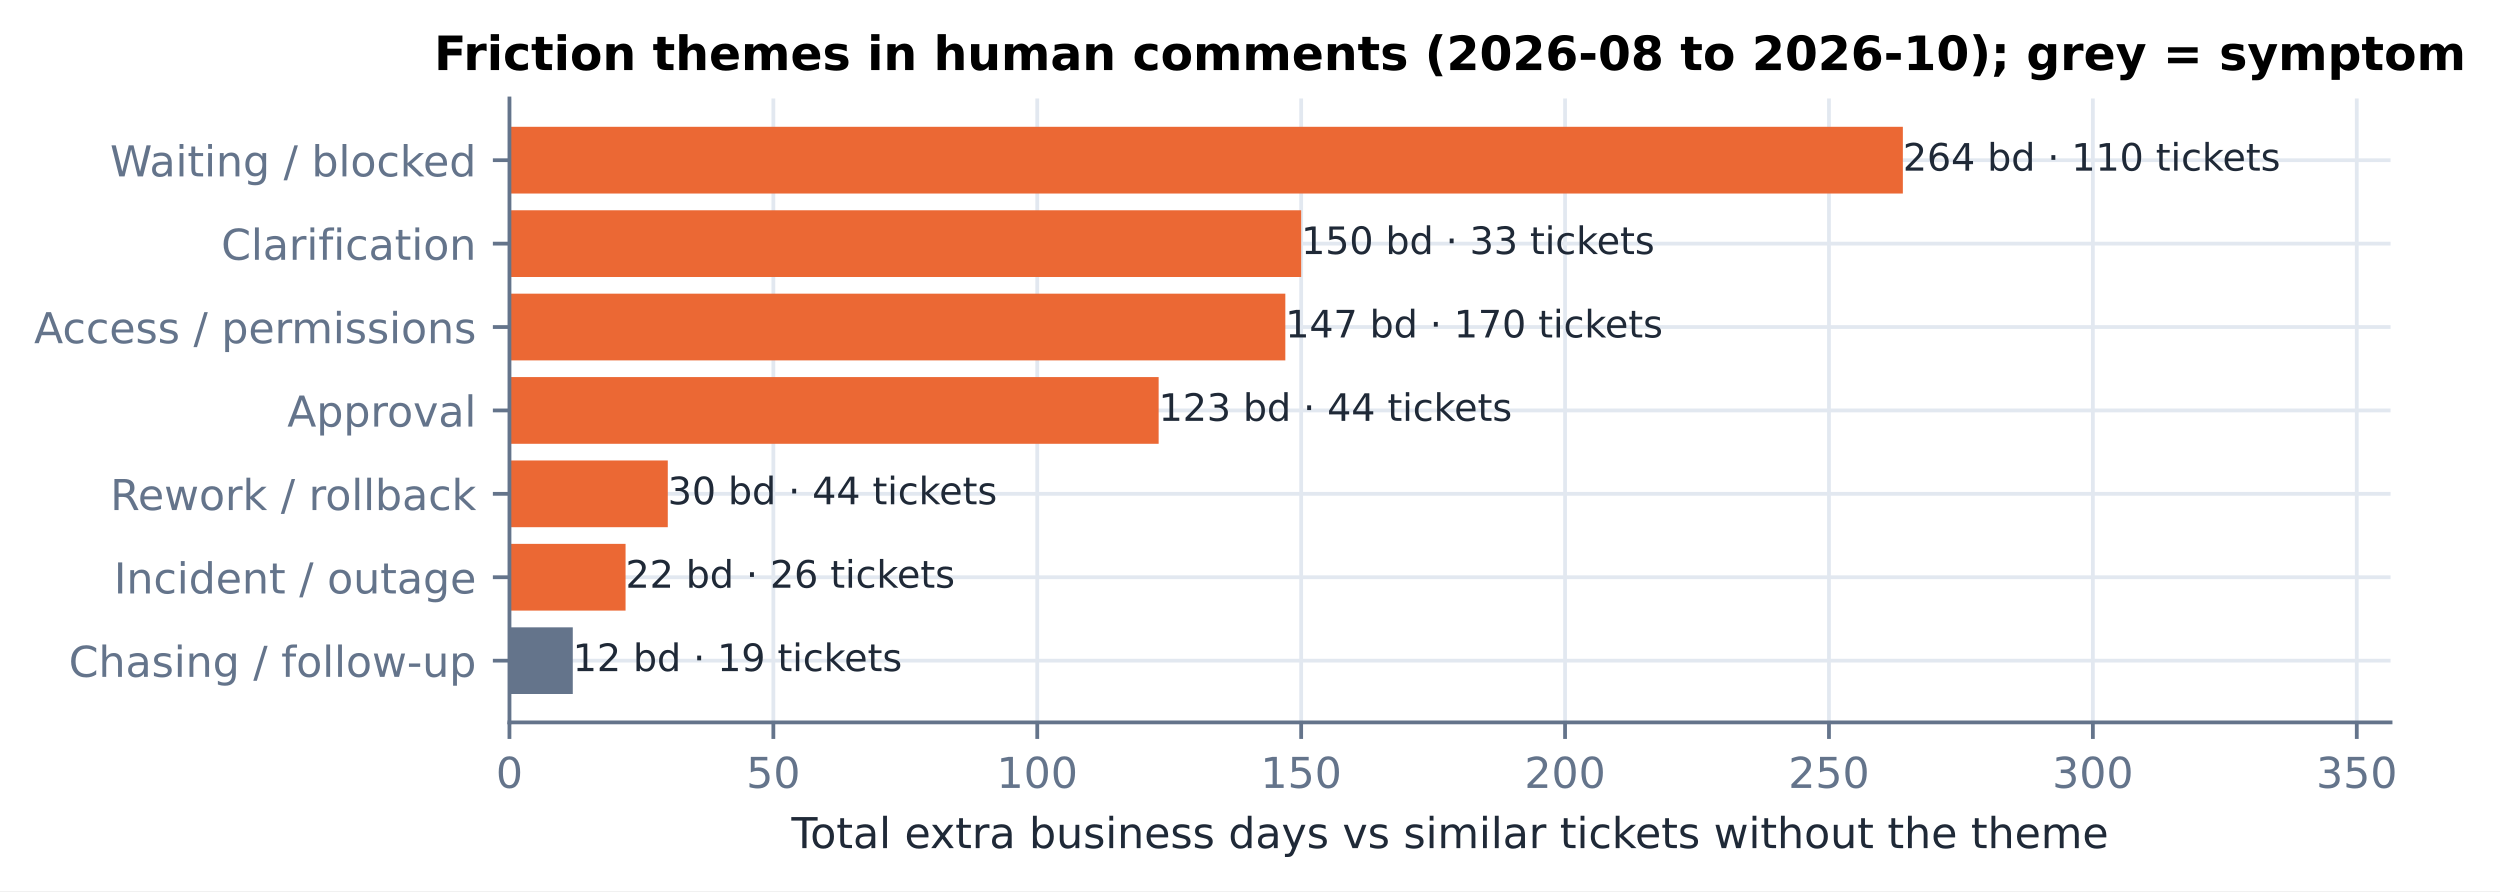
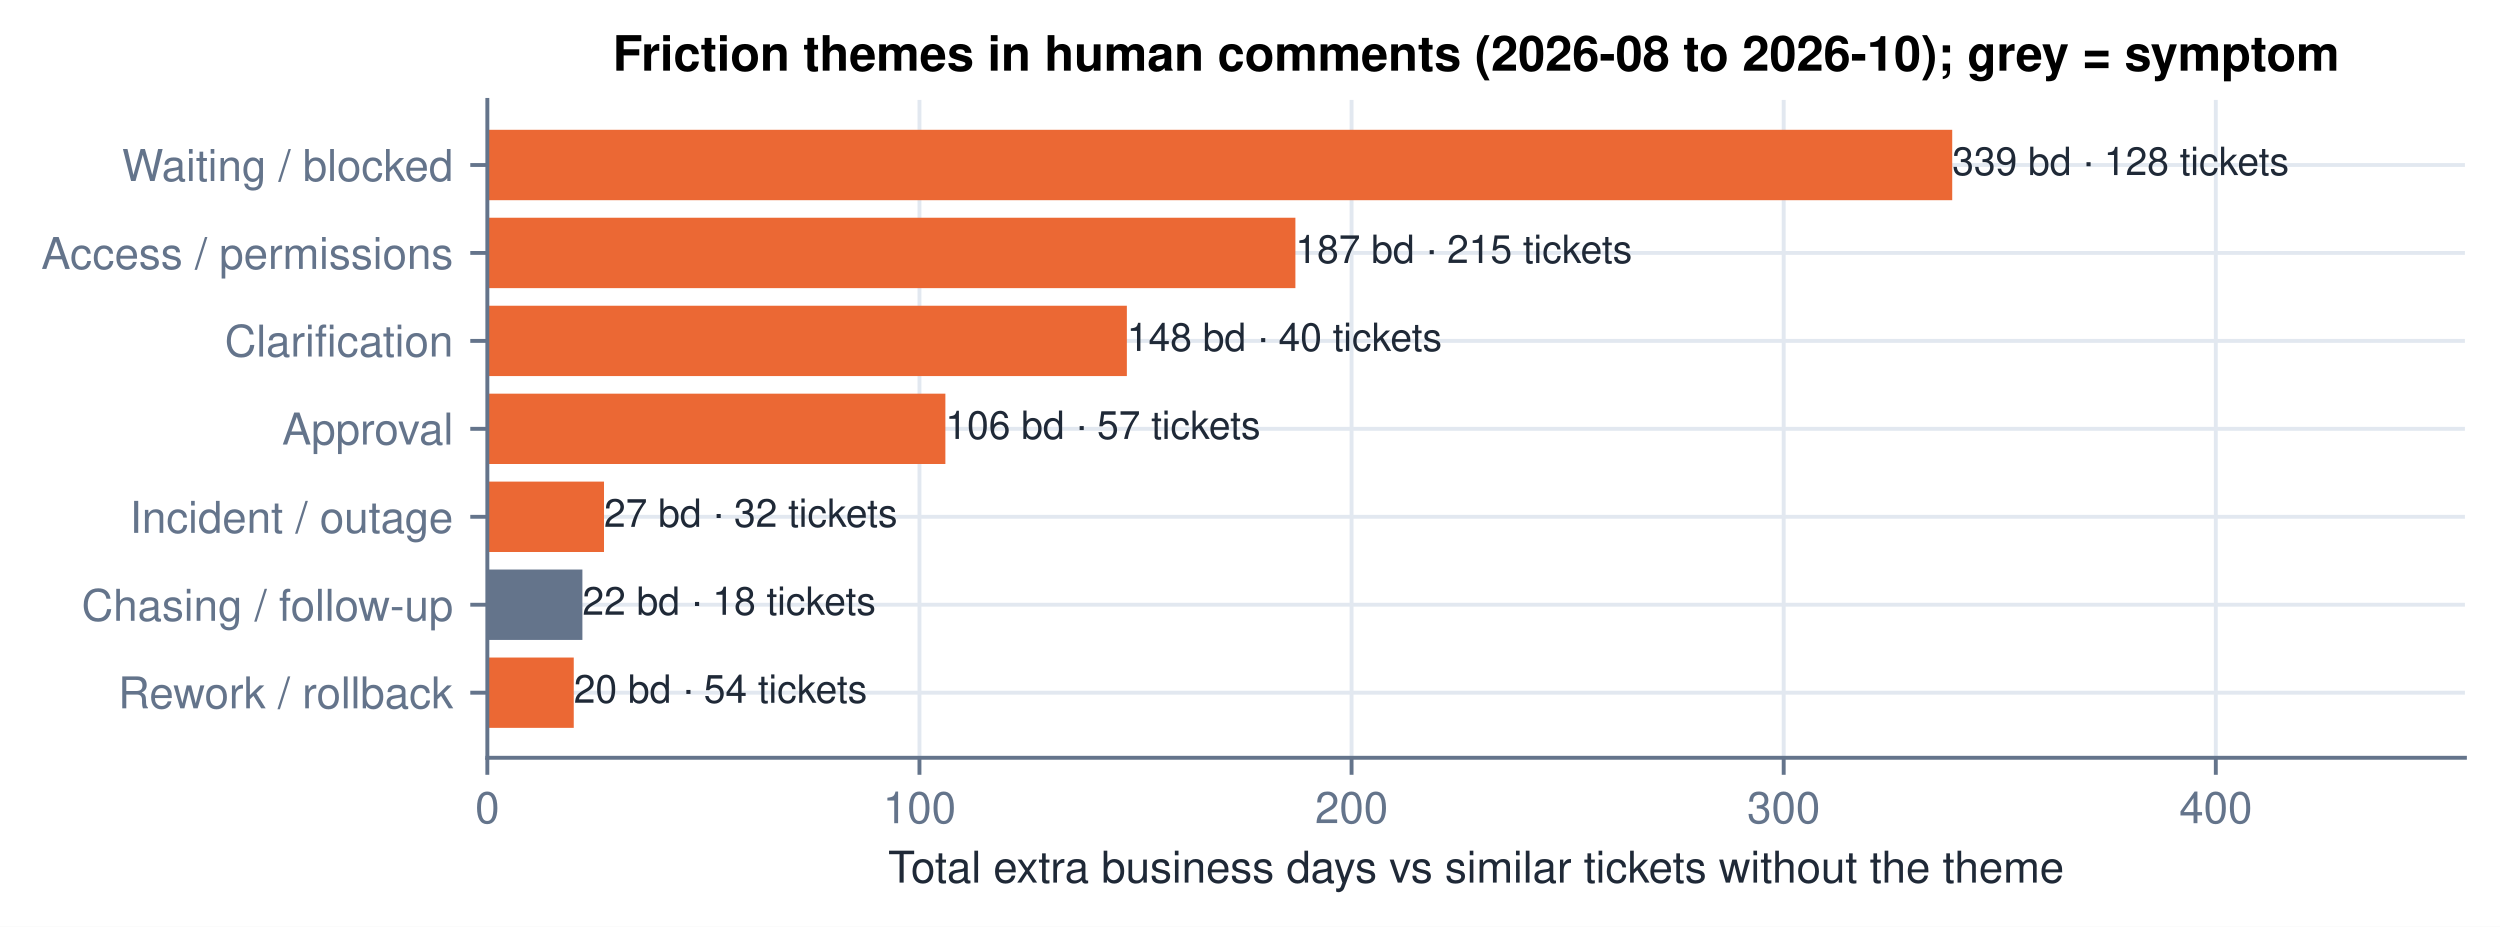
- <svg xmlns="http://www.w3.org/2000/svg" xmlns:xlink="http://www.w3.org/1999/xlink" width="528.027pt" height="188.197pt" viewBox="0 0 528.027 188.197" version="1.1">
+ <svg xmlns="http://www.w3.org/2000/svg" xmlns:xlink="http://www.w3.org/1999/xlink" width="513.211pt" height="190.25pt" viewBox="0 0 513.211 190.25" version="1.1">
  <defs>
    <style type="text/css">*{stroke-linejoin: round; stroke-linecap: butt}</style>
  </defs>
  <g id="figure_1">
    <g id="patch_1">
-       <path d="M 0 188.197  L 528.027 188.197  L 528.027 0  L 0 0  z " style="fill: #ffffff" />
+       <path d="M 0 190.25  L 513.211 190.25  L 513.211 0  L 0 0  z " style="fill: #ffffff" />
    </g>
    <g id="axes_1">
      <g id="patch_2">
-         <path d="M 107.6 152.577  L 504.911 152.577  L 504.911 20.798  L 107.6 20.798  z " style="fill: #ffffff" />
+         <path d="M 100.042 155.56  L 506.011 155.56  L 506.011 20.509  L 100.042 20.509  z " style="fill: #ffffff" />
      </g>
      <g id="matplotlib.axis_1">
        <g id="xtick_1">
          <g id="line2d_1">
-             <path d="M 107.6 152.577  L 107.6 20.798  " clip-path="url(#pd3d2a4154e)" style="fill: none; stroke: #e2e8f0; stroke-width: 0.8; stroke-linecap: square" />
+             <path d="M 100.042 155.56  L 100.042 20.509  " clip-path="url(#p47b4b7f2ce)" style="fill: none; stroke: #e2e8f0; stroke-width: 0.8; stroke-linecap: square" />
          </g>
          <g id="line2d_2">
            <defs>
-               <path id="mbc9bda68d0" d="M 0 0  L 0 3.5  " style="stroke: #64748b; stroke-width: 0.8" />
+               <path id="m3947ae5efb" d="M 0 0  L 0 3.5  " style="stroke: #64748b; stroke-width: 0.8" />
            </defs>
            <g>
-               <use xlink:href="#mbc9bda68d0" x="107.6" y="152.577" style="fill: #64748b; stroke: #64748b; stroke-width: 0.8" />
+               <use xlink:href="#m3947ae5efb" x="100.042" y="155.56" style="fill: #64748b; stroke: #64748b; stroke-width: 0.8" />
            </g>
          </g>
          <g id="text_1">
-             <text style="font-size: 9px; font-family: 'DejaVu Sans'; text-anchor: middle; fill: #64748b" x="107.6" y="166.415" transform="rotate(-0 107.6003 166.4152)">0</text>
+             <text style="font-size: 9px; font-family: 'Helvetica Neue', 'Helvetica', 'Arial', 'DejaVu Sans', sans-serif; text-anchor: middle; fill: #64748b" x="100.042" y="168.987" transform="rotate(-0 100.0417 168.9868)">0</text>
          </g>
        </g>
        <g id="xtick_2">
          <g id="line2d_3">
-             <path d="M 163.34 152.577  L 163.34 20.798  " clip-path="url(#pd3d2a4154e)" style="fill: none; stroke: #e2e8f0; stroke-width: 0.8; stroke-linecap: square" />
+             <path d="M 188.749 155.56  L 188.749 20.509  " clip-path="url(#p47b4b7f2ce)" style="fill: none; stroke: #e2e8f0; stroke-width: 0.8; stroke-linecap: square" />
          </g>
          <g id="line2d_4">
            <g>
-               <use xlink:href="#mbc9bda68d0" x="163.34" y="152.577" style="fill: #64748b; stroke: #64748b; stroke-width: 0.8" />
+               <use xlink:href="#m3947ae5efb" x="188.749" y="155.56" style="fill: #64748b; stroke: #64748b; stroke-width: 0.8" />
            </g>
          </g>
          <g id="text_2">
-             <text style="font-size: 9px; font-family: 'DejaVu Sans'; text-anchor: middle; fill: #64748b" x="163.34" y="166.415" transform="rotate(-0 163.3398 166.4152)">50</text>
+             <text style="font-size: 9px; font-family: 'Helvetica Neue', 'Helvetica', 'Arial', 'DejaVu Sans', sans-serif; text-anchor: middle; fill: #64748b" x="188.749" y="168.987" transform="rotate(-0 188.749 168.9868)">100</text>
          </g>
        </g>
        <g id="xtick_3">
          <g id="line2d_5">
-             <path d="M 219.079 152.577  L 219.079 20.798  " clip-path="url(#pd3d2a4154e)" style="fill: none; stroke: #e2e8f0; stroke-width: 0.8; stroke-linecap: square" />
+             <path d="M 277.456 155.56  L 277.456 20.509  " clip-path="url(#p47b4b7f2ce)" style="fill: none; stroke: #e2e8f0; stroke-width: 0.8; stroke-linecap: square" />
          </g>
          <g id="line2d_6">
            <g>
-               <use xlink:href="#mbc9bda68d0" x="219.079" y="152.577" style="fill: #64748b; stroke: #64748b; stroke-width: 0.8" />
+               <use xlink:href="#m3947ae5efb" x="277.456" y="155.56" style="fill: #64748b; stroke: #64748b; stroke-width: 0.8" />
            </g>
          </g>
          <g id="text_3">
-             <text style="font-size: 9px; font-family: 'DejaVu Sans'; text-anchor: middle; fill: #64748b" x="219.079" y="166.415" transform="rotate(-0 219.0792 166.4152)">100</text>
+             <text style="font-size: 9px; font-family: 'Helvetica Neue', 'Helvetica', 'Arial', 'DejaVu Sans', sans-serif; text-anchor: middle; fill: #64748b" x="277.456" y="168.987" transform="rotate(-0 277.4564 168.9868)">200</text>
          </g>
        </g>
        <g id="xtick_4">
          <g id="line2d_7">
-             <path d="M 274.819 152.577  L 274.819 20.798  " clip-path="url(#pd3d2a4154e)" style="fill: none; stroke: #e2e8f0; stroke-width: 0.8; stroke-linecap: square" />
+             <path d="M 366.164 155.56  L 366.164 20.509  " clip-path="url(#p47b4b7f2ce)" style="fill: none; stroke: #e2e8f0; stroke-width: 0.8; stroke-linecap: square" />
          </g>
          <g id="line2d_8">
            <g>
-               <use xlink:href="#mbc9bda68d0" x="274.819" y="152.577" style="fill: #64748b; stroke: #64748b; stroke-width: 0.8" />
+               <use xlink:href="#m3947ae5efb" x="366.164" y="155.56" style="fill: #64748b; stroke: #64748b; stroke-width: 0.8" />
            </g>
          </g>
          <g id="text_4">
-             <text style="font-size: 9px; font-family: 'DejaVu Sans'; text-anchor: middle; fill: #64748b" x="274.819" y="166.415" transform="rotate(-0 274.8187 166.4152)">150</text>
+             <text style="font-size: 9px; font-family: 'Helvetica Neue', 'Helvetica', 'Arial', 'DejaVu Sans', sans-serif; text-anchor: middle; fill: #64748b" x="366.164" y="168.987" transform="rotate(-0 366.1637 168.9868)">300</text>
          </g>
        </g>
        <g id="xtick_5">
          <g id="line2d_9">
-             <path d="M 330.558 152.577  L 330.558 20.798  " clip-path="url(#pd3d2a4154e)" style="fill: none; stroke: #e2e8f0; stroke-width: 0.8; stroke-linecap: square" />
+             <path d="M 454.871 155.56  L 454.871 20.509  " clip-path="url(#p47b4b7f2ce)" style="fill: none; stroke: #e2e8f0; stroke-width: 0.8; stroke-linecap: square" />
          </g>
          <g id="line2d_10">
            <g>
-               <use xlink:href="#mbc9bda68d0" x="330.558" y="152.577" style="fill: #64748b; stroke: #64748b; stroke-width: 0.8" />
+               <use xlink:href="#m3947ae5efb" x="454.871" y="155.56" style="fill: #64748b; stroke: #64748b; stroke-width: 0.8" />
            </g>
          </g>
          <g id="text_5">
-             <text style="font-size: 9px; font-family: 'DejaVu Sans'; text-anchor: middle; fill: #64748b" x="330.558" y="166.415" transform="rotate(-0 330.5582 166.4152)">200</text>
-           </g>
-         </g>
-         <g id="xtick_6">
-           <g id="line2d_11">
-             <path d="M 386.298 152.577  L 386.298 20.798  " clip-path="url(#pd3d2a4154e)" style="fill: none; stroke: #e2e8f0; stroke-width: 0.8; stroke-linecap: square" />
-           </g>
-           <g id="line2d_12">
-             <g>
-               <use xlink:href="#mbc9bda68d0" x="386.298" y="152.577" style="fill: #64748b; stroke: #64748b; stroke-width: 0.8" />
-             </g>
-           </g>
-           <g id="text_6">
-             <text style="font-size: 9px; font-family: 'DejaVu Sans'; text-anchor: middle; fill: #64748b" x="386.298" y="166.415" transform="rotate(-0 386.2976 166.4152)">250</text>
-           </g>
-         </g>
-         <g id="xtick_7">
-           <g id="line2d_13">
-             <path d="M 442.037 152.577  L 442.037 20.798  " clip-path="url(#pd3d2a4154e)" style="fill: none; stroke: #e2e8f0; stroke-width: 0.8; stroke-linecap: square" />
-           </g>
-           <g id="line2d_14">
-             <g>
-               <use xlink:href="#mbc9bda68d0" x="442.037" y="152.577" style="fill: #64748b; stroke: #64748b; stroke-width: 0.8" />
-             </g>
-           </g>
-           <g id="text_7">
-             <text style="font-size: 9px; font-family: 'DejaVu Sans'; text-anchor: middle; fill: #64748b" x="442.037" y="166.415" transform="rotate(-0 442.0371 166.4152)">300</text>
-           </g>
-         </g>
-         <g id="xtick_8">
-           <g id="line2d_15">
-             <path d="M 497.777 152.577  L 497.777 20.798  " clip-path="url(#pd3d2a4154e)" style="fill: none; stroke: #e2e8f0; stroke-width: 0.8; stroke-linecap: square" />
-           </g>
-           <g id="line2d_16">
-             <g>
-               <use xlink:href="#mbc9bda68d0" x="497.777" y="152.577" style="fill: #64748b; stroke: #64748b; stroke-width: 0.8" />
-             </g>
-           </g>
-           <g id="text_8">
-             <text style="font-size: 9px; font-family: 'DejaVu Sans'; text-anchor: middle; fill: #64748b" x="497.777" y="166.415" transform="rotate(-0 497.7766 166.4152)">350</text>
-           </g>
-         </g>
-         <g id="text_9">
-           <text style="font-size: 9px; font-family: 'DejaVu Sans'; text-anchor: middle; fill: #1f2937" x="306.256" y="179.126" transform="rotate(-0 306.2558 179.1255)">Total extra business days vs similar tickets without the theme</text>
+             <text style="font-size: 9px; font-family: 'Helvetica Neue', 'Helvetica', 'Arial', 'DejaVu Sans', sans-serif; text-anchor: middle; fill: #64748b" x="454.871" y="168.987" transform="rotate(-0 454.871 168.9868)">400</text>
+           </g>
+         </g>
+         <g id="text_6">
+           <text style="font-size: 9px; font-family: 'Helvetica Neue', 'Helvetica', 'Arial', 'DejaVu Sans', sans-serif; text-anchor: middle; fill: #1f2937" x="303.026" y="181.187" transform="rotate(-0 303.0263 181.1867)">Total extra business days vs similar tickets without the theme</text>
        </g>
      </g>
      <g id="matplotlib.axis_2">
        <g id="ytick_1">
+           <g id="line2d_11">
+             <path d="M 100.042 142.2  L 506.011 142.2  " clip-path="url(#p47b4b7f2ce)" style="fill: none; stroke: #e2e8f0; stroke-width: 0.8; stroke-linecap: square" />
+           </g>
+           <g id="line2d_12">
+             <defs>
+               <path id="mda4e77e0d4" d="M 0 0  L -3.5 0  " style="stroke: #64748b; stroke-width: 0.8" />
+             </defs>
+             <g>
+               <use xlink:href="#mda4e77e0d4" x="100.042" y="142.2" style="fill: #64748b; stroke: #64748b; stroke-width: 0.8" />
+             </g>
+           </g>
+           <g id="text_7">
+             <text style="font-size: 9px; font-family: 'Helvetica Neue', 'Helvetica', 'Arial', 'DejaVu Sans', sans-serif; text-anchor: end; fill: #64748b" x="93.042" y="145.413" transform="rotate(-0 93.04172 145.4129)">Rework / rollback</text>
+           </g>
+         </g>
+         <g id="ytick_2">
+           <g id="line2d_13">
+             <path d="M 100.042 124.145  L 506.011 124.145  " clip-path="url(#p47b4b7f2ce)" style="fill: none; stroke: #e2e8f0; stroke-width: 0.8; stroke-linecap: square" />
+           </g>
+           <g id="line2d_14">
+             <g>
+               <use xlink:href="#mda4e77e0d4" x="100.042" y="124.145" style="fill: #64748b; stroke: #64748b; stroke-width: 0.8" />
+             </g>
+           </g>
+           <g id="text_8">
+             <text style="font-size: 9px; font-family: 'Helvetica Neue', 'Helvetica', 'Arial', 'DejaVu Sans', sans-serif; text-anchor: end; fill: #64748b" x="93.042" y="127.434" transform="rotate(-0 93.04172 127.4339)">Chasing / follow-up</text>
+           </g>
+         </g>
+         <g id="ytick_3">
+           <g id="line2d_15">
+             <path d="M 100.042 106.09  L 506.011 106.09  " clip-path="url(#p47b4b7f2ce)" style="fill: none; stroke: #e2e8f0; stroke-width: 0.8; stroke-linecap: square" />
+           </g>
+           <g id="line2d_16">
+             <g>
+               <use xlink:href="#mda4e77e0d4" x="100.042" y="106.09" style="fill: #64748b; stroke: #64748b; stroke-width: 0.8" />
+             </g>
+           </g>
+           <g id="text_9">
+             <text style="font-size: 9px; font-family: 'Helvetica Neue', 'Helvetica', 'Arial', 'DejaVu Sans', sans-serif; text-anchor: end; fill: #64748b" x="93.042" y="109.379" transform="rotate(-0 93.04172 109.379)">Incident / outage</text>
+           </g>
+         </g>
+         <g id="ytick_4">
          <g id="line2d_17">
-             <path d="M 107.6 139.54  L 504.911 139.54  " clip-path="url(#pd3d2a4154e)" style="fill: none; stroke: #e2e8f0; stroke-width: 0.8; stroke-linecap: square" />
+             <path d="M 100.042 88.035  L 506.011 88.035  " clip-path="url(#p47b4b7f2ce)" style="fill: none; stroke: #e2e8f0; stroke-width: 0.8; stroke-linecap: square" />
          </g>
          <g id="line2d_18">
-             <defs>
-               <path id="me644b04605" d="M 0 0  L -3.5 0  " style="stroke: #64748b; stroke-width: 0.8" />
-             </defs>
-             <g>
-               <use xlink:href="#me644b04605" x="107.6" y="139.54" style="fill: #64748b; stroke: #64748b; stroke-width: 0.8" />
+             <g>
+               <use xlink:href="#mda4e77e0d4" x="100.042" y="88.035" style="fill: #64748b; stroke: #64748b; stroke-width: 0.8" />
            </g>
          </g>
          <g id="text_10">
-             <text style="font-size: 9px; font-family: 'DejaVu Sans'; text-anchor: end; fill: #64748b" x="100.6" y="142.959" transform="rotate(-0 100.6003 142.959)">Chasing / follow-up</text>
-           </g>
-         </g>
-         <g id="ytick_2">
+             <text style="font-size: 9px; font-family: 'Helvetica Neue', 'Helvetica', 'Arial', 'DejaVu Sans', sans-serif; text-anchor: end; fill: #64748b" x="93.042" y="91.248" transform="rotate(-0 93.04172 91.24811)">Approval</text>
+           </g>
+         </g>
+         <g id="ytick_5">
          <g id="line2d_19">
-             <path d="M 107.6 121.922  L 504.911 121.922  " clip-path="url(#pd3d2a4154e)" style="fill: none; stroke: #e2e8f0; stroke-width: 0.8; stroke-linecap: square" />
+             <path d="M 100.042 69.98  L 506.011 69.98  " clip-path="url(#p47b4b7f2ce)" style="fill: none; stroke: #e2e8f0; stroke-width: 0.8; stroke-linecap: square" />
          </g>
          <g id="line2d_20">
            <g>
-               <use xlink:href="#me644b04605" x="107.6" y="121.922" style="fill: #64748b; stroke: #64748b; stroke-width: 0.8" />
+               <use xlink:href="#mda4e77e0d4" x="100.042" y="69.98" style="fill: #64748b; stroke: #64748b; stroke-width: 0.8" />
            </g>
          </g>
          <g id="text_11">
-             <text style="font-size: 9px; font-family: 'DejaVu Sans'; text-anchor: end; fill: #64748b" x="100.6" y="125.342" transform="rotate(-0 100.6003 125.3416)">Incident / outage</text>
-           </g>
-         </g>
-         <g id="ytick_3">
+             <text style="font-size: 9px; font-family: 'Helvetica Neue', 'Helvetica', 'Arial', 'DejaVu Sans', sans-serif; text-anchor: end; fill: #64748b" x="93.042" y="73.193" transform="rotate(-0 93.04172 73.19318)">Clarification</text>
+           </g>
+         </g>
+         <g id="ytick_6">
          <g id="line2d_21">
-             <path d="M 107.6 104.305  L 504.911 104.305  " clip-path="url(#pd3d2a4154e)" style="fill: none; stroke: #e2e8f0; stroke-width: 0.8; stroke-linecap: square" />
+             <path d="M 100.042 51.925  L 506.011 51.925  " clip-path="url(#p47b4b7f2ce)" style="fill: none; stroke: #e2e8f0; stroke-width: 0.8; stroke-linecap: square" />
          </g>
          <g id="line2d_22">
            <g>
-               <use xlink:href="#me644b04605" x="107.6" y="104.305" style="fill: #64748b; stroke: #64748b; stroke-width: 0.8" />
+               <use xlink:href="#mda4e77e0d4" x="100.042" y="51.925" style="fill: #64748b; stroke: #64748b; stroke-width: 0.8" />
            </g>
          </g>
          <g id="text_12">
-             <text style="font-size: 9px; font-family: 'DejaVu Sans'; text-anchor: end; fill: #64748b" x="100.6" y="107.724" transform="rotate(-0 100.6003 107.7242)">Rework / rollback</text>
-           </g>
-         </g>
-         <g id="ytick_4">
+             <text style="font-size: 9px; font-family: 'Helvetica Neue', 'Helvetica', 'Arial', 'DejaVu Sans', sans-serif; text-anchor: end; fill: #64748b" x="93.042" y="55.214" transform="rotate(-0 93.04172 55.21418)">Access / permissions</text>
+           </g>
+         </g>
+         <g id="ytick_7">
          <g id="line2d_23">
-             <path d="M 107.6 86.688  L 504.911 86.688  " clip-path="url(#pd3d2a4154e)" style="fill: none; stroke: #e2e8f0; stroke-width: 0.8; stroke-linecap: square" />
+             <path d="M 100.042 33.87  L 506.011 33.87  " clip-path="url(#p47b4b7f2ce)" style="fill: none; stroke: #e2e8f0; stroke-width: 0.8; stroke-linecap: square" />
          </g>
          <g id="line2d_24">
            <g>
-               <use xlink:href="#me644b04605" x="107.6" y="86.688" style="fill: #64748b; stroke: #64748b; stroke-width: 0.8" />
+               <use xlink:href="#mda4e77e0d4" x="100.042" y="33.87" style="fill: #64748b; stroke: #64748b; stroke-width: 0.8" />
            </g>
          </g>
          <g id="text_13">
-             <text style="font-size: 9px; font-family: 'DejaVu Sans'; text-anchor: end; fill: #64748b" x="100.6" y="90.107" transform="rotate(-0 100.6003 90.10683)">Approval</text>
-           </g>
-         </g>
-         <g id="ytick_5">
-           <g id="line2d_25">
-             <path d="M 107.6 69.07  L 504.911 69.07  " clip-path="url(#pd3d2a4154e)" style="fill: none; stroke: #e2e8f0; stroke-width: 0.8; stroke-linecap: square" />
-           </g>
-           <g id="line2d_26">
-             <g>
-               <use xlink:href="#me644b04605" x="107.6" y="69.07" style="fill: #64748b; stroke: #64748b; stroke-width: 0.8" />
-             </g>
-           </g>
-           <g id="text_14">
-             <text style="font-size: 9px; font-family: 'DejaVu Sans'; text-anchor: end; fill: #64748b" x="100.6" y="72.489" transform="rotate(-0 100.6003 72.48942)">Access / permissions</text>
-           </g>
-         </g>
-         <g id="ytick_6">
-           <g id="line2d_27">
-             <path d="M 107.6 51.453  L 504.911 51.453  " clip-path="url(#pd3d2a4154e)" style="fill: none; stroke: #e2e8f0; stroke-width: 0.8; stroke-linecap: square" />
-           </g>
-           <g id="line2d_28">
-             <g>
-               <use xlink:href="#me644b04605" x="107.6" y="51.453" style="fill: #64748b; stroke: #64748b; stroke-width: 0.8" />
-             </g>
-           </g>
-           <g id="text_15">
-             <text style="font-size: 9px; font-family: 'DejaVu Sans'; text-anchor: end; fill: #64748b" x="100.6" y="54.872" transform="rotate(-0 100.6003 54.87202)">Clarification</text>
-           </g>
-         </g>
-         <g id="ytick_7">
-           <g id="line2d_29">
-             <path d="M 107.6 33.835  L 504.911 33.835  " clip-path="url(#pd3d2a4154e)" style="fill: none; stroke: #e2e8f0; stroke-width: 0.8; stroke-linecap: square" />
-           </g>
-           <g id="line2d_30">
-             <g>
-               <use xlink:href="#me644b04605" x="107.6" y="33.835" style="fill: #64748b; stroke: #64748b; stroke-width: 0.8" />
-             </g>
-           </g>
-           <g id="text_16">
-             <text style="font-size: 9px; font-family: 'DejaVu Sans'; text-anchor: end; fill: #64748b" x="100.6" y="37.255" transform="rotate(-0 100.6003 37.25461)">Waiting / blocked</text>
+             <text style="font-size: 9px; font-family: 'Helvetica Neue', 'Helvetica', 'Arial', 'DejaVu Sans', sans-serif; text-anchor: end; fill: #64748b" x="93.042" y="37.159" transform="rotate(-0 93.04172 37.15924)">Waiting / blocked</text>
          </g>
        </g>
      </g>
      <g id="patch_3">
-         <path d="M 107.6 146.587  L 120.978 146.587  L 120.978 132.493  L 107.6 132.493  z " clip-path="url(#pd3d2a4154e)" style="fill: #64748b" />
+         <path d="M 100.042 149.422  L 117.783 149.422  L 117.783 134.978  L 100.042 134.978  z " clip-path="url(#p47b4b7f2ce)" style="fill: #eb6834" />
      </g>
      <g id="patch_4">
-         <path d="M 107.6 128.969  L 132.126 128.969  L 132.126 114.875  L 107.6 114.875  z " clip-path="url(#pd3d2a4154e)" style="fill: #eb6834" />
+         <path d="M 100.042 131.367  L 119.557 131.367  L 119.557 116.923  L 100.042 116.923  z " clip-path="url(#p47b4b7f2ce)" style="fill: #64748b" />
      </g>
      <g id="patch_5">
-         <path d="M 107.6 111.352  L 141.044 111.352  L 141.044 97.258  L 107.6 97.258  z " clip-path="url(#pd3d2a4154e)" style="fill: #eb6834" />
+         <path d="M 100.042 113.312  L 123.993 113.312  L 123.993 98.868  L 100.042 98.868  z " clip-path="url(#p47b4b7f2ce)" style="fill: #eb6834" />
      </g>
      <g id="patch_6">
-         <path d="M 107.6 93.734  L 244.719 93.734  L 244.719 79.641  L 107.6 79.641  z " clip-path="url(#pd3d2a4154e)" style="fill: #eb6834" />
+         <path d="M 100.042 95.257  L 194.071 95.257  L 194.071 80.813  L 100.042 80.813  z " clip-path="url(#p47b4b7f2ce)" style="fill: #eb6834" />
      </g>
      <g id="patch_7">
-         <path d="M 107.6 76.117  L 271.474 76.117  L 271.474 62.023  L 107.6 62.023  z " clip-path="url(#pd3d2a4154e)" style="fill: #eb6834" />
+         <path d="M 100.042 77.202  L 231.329 77.202  L 231.329 62.758  L 100.042 62.758  z " clip-path="url(#p47b4b7f2ce)" style="fill: #eb6834" />
      </g>
      <g id="patch_8">
-         <path d="M 107.6 58.5  L 274.819 58.5  L 274.819 44.406  L 107.6 44.406  z " clip-path="url(#pd3d2a4154e)" style="fill: #eb6834" />
+         <path d="M 100.042 59.147  L 265.924 59.147  L 265.924 44.703  L 100.042 44.703  z " clip-path="url(#p47b4b7f2ce)" style="fill: #eb6834" />
      </g>
      <g id="patch_9">
-         <path d="M 107.6 40.882  L 401.905 40.882  L 401.905 26.788  L 107.6 26.788  z " clip-path="url(#pd3d2a4154e)" style="fill: #eb6834" />
+         <path d="M 100.042 41.092  L 400.76 41.092  L 400.76 26.648  L 100.042 26.648  z " clip-path="url(#p47b4b7f2ce)" style="fill: #eb6834" />
      </g>
      <g id="patch_10">
-         <path d="M 107.6 152.577  L 107.6 20.798  " style="fill: none; stroke: #64748b; stroke-width: 0.8; stroke-linejoin: miter; stroke-linecap: square" />
+         <path d="M 100.042 155.56  L 100.042 20.509  " style="fill: none; stroke: #64748b; stroke-width: 0.8; stroke-linejoin: miter; stroke-linecap: square" />
      </g>
      <g id="patch_11">
-         <path d="M 107.6 152.577  L 504.911 152.577  " style="fill: none; stroke: #64748b; stroke-width: 0.8; stroke-linejoin: miter; stroke-linecap: square" />
+         <path d="M 100.042 155.56  L 506.011 155.56  " style="fill: none; stroke: #64748b; stroke-width: 0.8; stroke-linejoin: miter; stroke-linecap: square" />
+       </g>
+       <g id="text_14">
+         <text style="font-size: 8px; font-family: 'Helvetica Neue', 'Helvetica', 'Arial', 'DejaVu Sans', sans-serif; text-anchor: start; fill: #1f2937" x="117.783" y="144.268" transform="rotate(-0 117.7832 144.2678)">  20 bd · 54 tickets</text>
+       </g>
+       <g id="text_15">
+         <text style="font-size: 8px; font-family: 'Helvetica Neue', 'Helvetica', 'Arial', 'DejaVu Sans', sans-serif; text-anchor: start; fill: #1f2937" x="119.557" y="126.213" transform="rotate(-0 119.5573 126.2128)">  22 bd · 18 tickets</text>
+       </g>
+       <g id="text_16">
+         <text style="font-size: 8px; font-family: 'Helvetica Neue', 'Helvetica', 'Arial', 'DejaVu Sans', sans-serif; text-anchor: start; fill: #1f2937" x="123.993" y="108.158" transform="rotate(-0 123.9927 108.1579)">  27 bd · 32 tickets</text>
      </g>
      <g id="text_17">
-         <text style="font-size: 8px; font-family: 'DejaVu Sans'; text-anchor: start; fill: #1f2937" x="120.978" y="141.747" transform="rotate(-0 120.9778 141.7472)">  12 bd · 19 tickets</text>
+         <text style="font-size: 8px; font-family: 'Helvetica Neue', 'Helvetica', 'Arial', 'DejaVu Sans', sans-serif; text-anchor: start; fill: #1f2937" x="194.071" y="90.103" transform="rotate(-0 194.0715 90.10295)">  106 bd · 57 tickets</text>
      </g>
      <g id="text_18">
-         <text style="font-size: 8px; font-family: 'DejaVu Sans'; text-anchor: start; fill: #1f2937" x="132.126" y="124.13" transform="rotate(-0 132.1257 124.1298)">  22 bd · 26 tickets</text>
+         <text style="font-size: 8px; font-family: 'Helvetica Neue', 'Helvetica', 'Arial', 'DejaVu Sans', sans-serif; text-anchor: start; fill: #1f2937" x="231.329" y="72.048" transform="rotate(-0 231.3286 72.04802)">  148 bd · 40 tickets</text>
      </g>
      <g id="text_19">
-         <text style="font-size: 8px; font-family: 'DejaVu Sans'; text-anchor: start; fill: #1f2937" x="141.044" y="106.512" transform="rotate(-0 141.044 106.5124)">  30 bd · 44 tickets</text>
+         <text style="font-size: 8px; font-family: 'Helvetica Neue', 'Helvetica', 'Arial', 'DejaVu Sans', sans-serif; text-anchor: start; fill: #1f2937" x="265.924" y="53.993" transform="rotate(-0 265.9244 53.99309)">  187 bd · 215 tickets</text>
      </g>
      <g id="text_20">
-         <text style="font-size: 8px; font-family: 'DejaVu Sans'; text-anchor: start; fill: #1f2937" x="244.719" y="88.895" transform="rotate(-0 244.7194 88.89503)">  123 bd · 44 tickets</text>
+         <text style="font-size: 8px; font-family: 'Helvetica Neue', 'Helvetica', 'Arial', 'DejaVu Sans', sans-serif; text-anchor: start; fill: #1f2937" x="400.76" y="35.938" transform="rotate(-0 400.7596 35.93815)">  339 bd · 128 tickets</text>
      </g>
      <g id="text_21">
-         <text style="font-size: 8px; font-family: 'DejaVu Sans'; text-anchor: start; fill: #1f2937" x="271.474" y="71.278" transform="rotate(-0 271.4743 71.27762)">  147 bd · 170 tickets</text>
-       </g>
-       <g id="text_22">
-         <text style="font-size: 8px; font-family: 'DejaVu Sans'; text-anchor: start; fill: #1f2937" x="274.819" y="53.66" transform="rotate(-0 274.8187 53.66022)">  150 bd · 33 tickets</text>
-       </g>
-       <g id="text_23">
-         <text style="font-size: 8px; font-family: 'DejaVu Sans'; text-anchor: start; fill: #1f2937" x="401.905" y="36.043" transform="rotate(-0 401.9047 36.04282)">  264 bd · 110 tickets</text>
-       </g>
-       <g id="text_24">
-         <text style="font-weight: 700; font-size: 10px; font-family: 'DejaVu Sans'; text-anchor: middle" x="306.256" y="14.798" transform="rotate(-0 306.2558 14.79844)">Friction themes in human comments (2026-08 to 2026-10); grey = symptom</text>
+         <text style="font-weight: 700; font-size: 10px; font-family: 'Helvetica Neue', 'Helvetica', 'Arial', 'DejaVu Sans', sans-serif; text-anchor: middle" x="303.026" y="14.509" transform="rotate(-0 303.0263 14.50938)">Friction themes in human comments (2026-08 to 2026-10); grey = symptom</text>
      </g>
    </g>
  </g>
  <defs>
-     <clipPath id="pd3d2a4154e">
-       <rect x="107.6" y="20.798" width="397.311" height="131.778" />
+     <clipPath id="p47b4b7f2ce">
+       <rect x="100.042" y="20.509" width="405.969" height="135.051" />
    </clipPath>
  </defs>
</svg>
